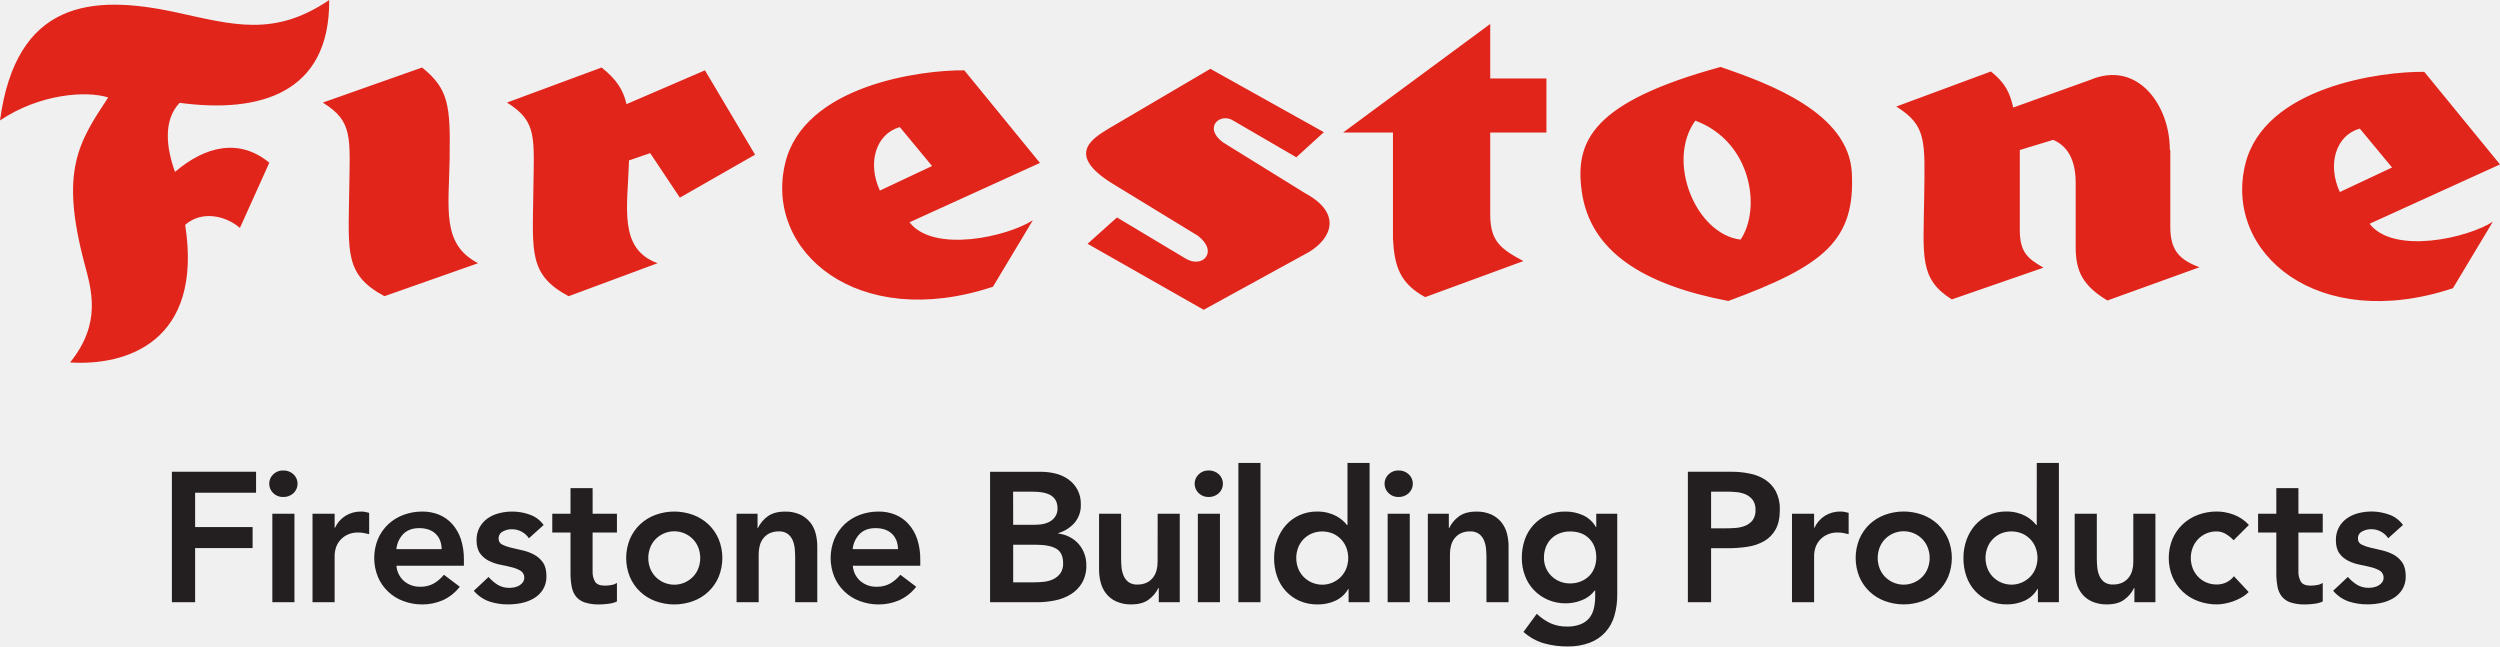
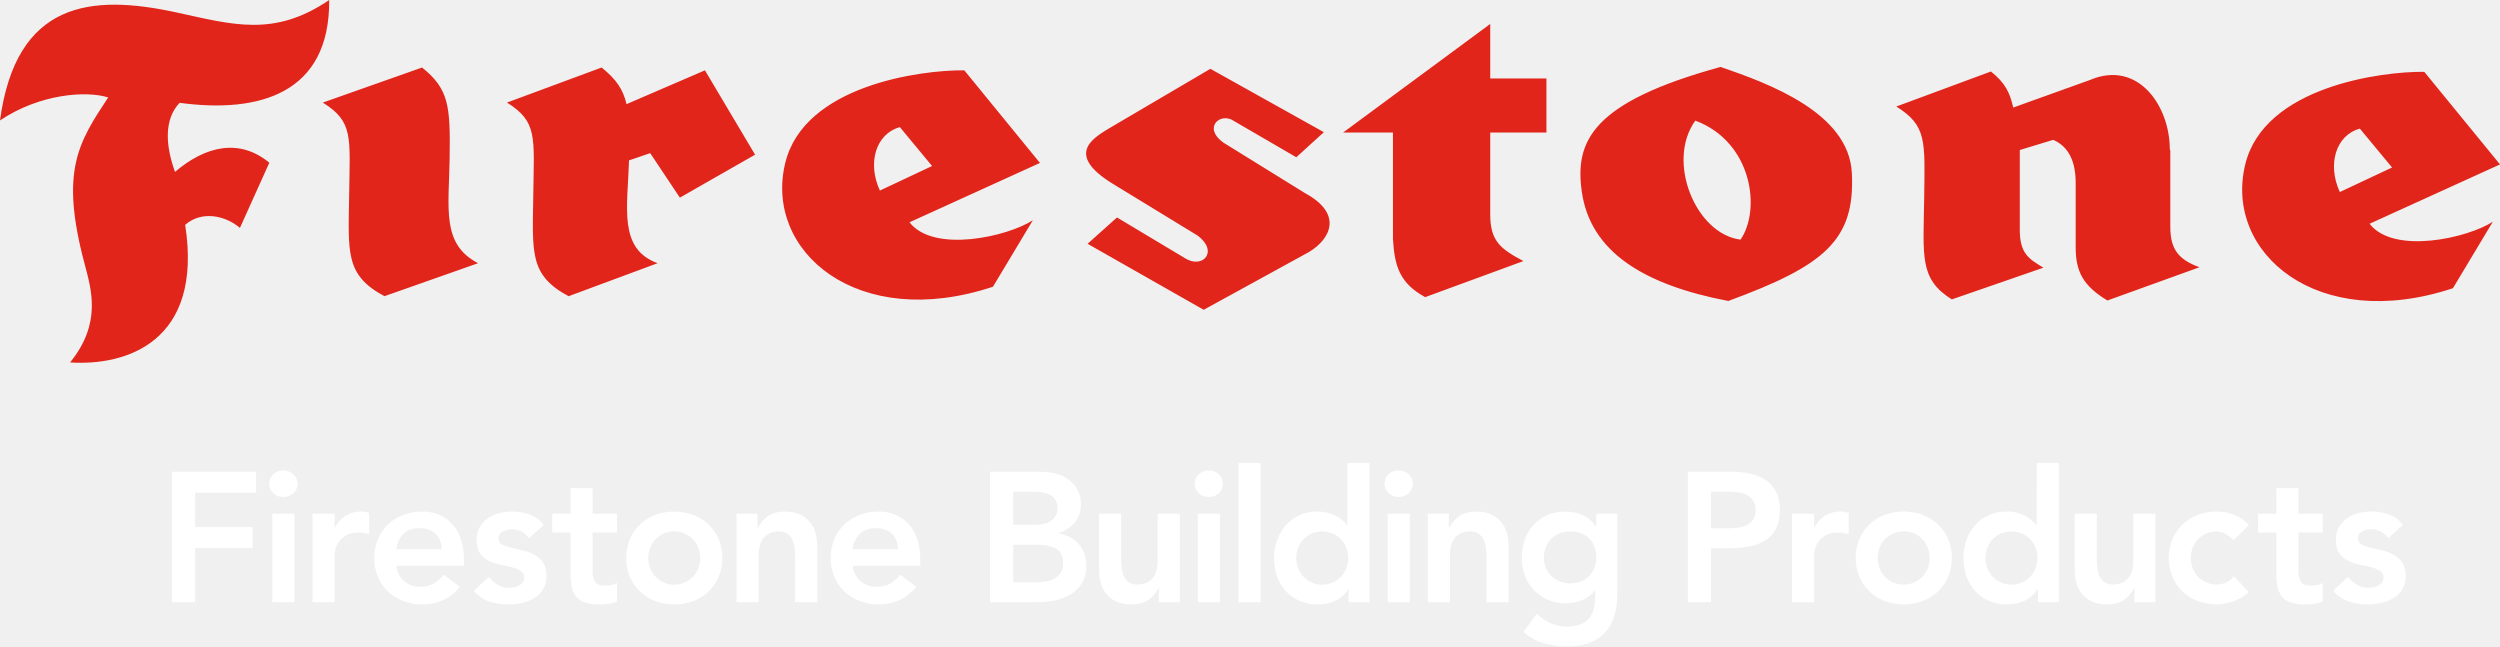
- <svg xmlns="http://www.w3.org/2000/svg" id="Logo" viewBox="0 0 1722.79 445.48">
-   <path d="M118.46,415h16V377.67h39.62V363.19H134.46V339.57h42V325.09h-58Zm69.21,0h15.24V354H187.67Zm7.49-90.8a9.38,9.38,0,0,0-6.92,2.73,8.9,8.9,0,0,0,0,12.83,9.38,9.38,0,0,0,6.92,2.73,10,10,0,0,0,7.05-2.61,8.91,8.91,0,0,0,0-13.08A10.09,10.09,0,0,0,195.16,324.2Zm53.72,28.32a20,20,0,0,0-10.79,2.92,19.15,19.15,0,0,0-7.24,8.26h-.25V354H215.36v61H230.6V382.36a19.33,19.33,0,0,1,.57-3.81,15.1,15.1,0,0,1,2.28-5.08,15.71,15.71,0,0,1,5-4.5,16.28,16.28,0,0,1,8.57-2,21.5,21.5,0,0,1,3.62.31c1.22.22,2.48.49,3.75.83V353.41c-.94-.26-1.85-.47-2.74-.64A14.44,14.44,0,0,0,248.88,352.52Zm62.8,8.64a24.79,24.79,0,0,0-9-6.42,29.67,29.67,0,0,0-11.62-2.22,36.74,36.74,0,0,0-13,2.28,31.33,31.33,0,0,0-10.54,6.48,30.9,30.9,0,0,0-7.05,10.1,34.53,34.53,0,0,0,0,26.29,30.33,30.33,0,0,0,17.59,16.57,36.52,36.52,0,0,0,13,2.29,35.22,35.22,0,0,0,13.84-2.8,30.92,30.92,0,0,0,11.94-9.4l-10.92-8.25a26.79,26.79,0,0,1-6.8,5.91,18.24,18.24,0,0,1-9.59,2.34,16.69,16.69,0,0,1-11-3.8,15.53,15.53,0,0,1-5.33-10.67h46.48v-4.19a44.05,44.05,0,0,0-2.09-14.16A29.58,29.58,0,0,0,311.68,361.16Zm-38.54,17.27A17.53,17.53,0,0,1,278,367.89q4-3.94,10.86-3.94,7.23,0,11.3,3.87t4.19,10.61ZM368,382.17a31.53,31.53,0,0,0-7.94-2.92c-2.84-.63-5.48-1.25-7.94-1.84a26.39,26.39,0,0,1-6.09-2.16,4.27,4.27,0,0,1-2.42-4.06,5.17,5.17,0,0,1,2.93-4.95,12.68,12.68,0,0,1,6-1.53,14,14,0,0,1,11.94,6.22l10.16-9.14a19.74,19.74,0,0,0-9.65-7.18,36,36,0,0,0-21.08-.95,23.82,23.82,0,0,0-7.88,3.56,18.49,18.49,0,0,0-5.52,6.16,17.76,17.76,0,0,0-2.1,8.82q0,5.85,2.42,9.15a16.56,16.56,0,0,0,6.09,5.14,30.69,30.69,0,0,0,7.94,2.67c2.84.55,5.48,1.14,7.94,1.78a21.57,21.57,0,0,1,6.09,2.47,5.68,5.68,0,0,1,1.46,7.81,7.94,7.94,0,0,1-2.47,2.23,11.47,11.47,0,0,1-3.3,1.27,16.67,16.67,0,0,1-3.43.38,15.16,15.16,0,0,1-8.19-2.1,28.41,28.41,0,0,1-6.29-5.4l-10.16,9.53a24.85,24.85,0,0,0,10.67,7.37,40.5,40.5,0,0,0,13.08,2,44.28,44.28,0,0,0,9.4-1,27.23,27.23,0,0,0,8.44-3.3,18.5,18.5,0,0,0,6.1-6,17.08,17.08,0,0,0,2.35-9.21q0-6-2.42-9.4A17.55,17.55,0,0,0,368,382.17Zm40.38-45.78H393.15V354H380.58v13h12.57v27.94a47.49,47.49,0,0,0,.83,9.39,15.3,15.3,0,0,0,3,6.8,13.14,13.14,0,0,0,6.09,4.06,31.15,31.15,0,0,0,10,1.34,48.89,48.89,0,0,0,6.16-.45,19.52,19.52,0,0,0,5.91-1.58V401.67a9.43,9.43,0,0,1-3.81,1.46,24.41,24.41,0,0,1-4.45.44q-5.08,0-6.79-2.66a13.24,13.24,0,0,1-1.72-7.24V367h16.77V354H408.39Zm79.76,24.89a31.33,31.33,0,0,0-10.54-6.48,37.95,37.95,0,0,0-25.91,0,31.14,31.14,0,0,0-10.54,6.48,30.6,30.6,0,0,0-7.05,10.1,34.53,34.53,0,0,0,0,26.29,30.33,30.33,0,0,0,17.59,16.57,37.79,37.79,0,0,0,25.91,0,30.33,30.33,0,0,0,17.59-16.57,34.53,34.53,0,0,0,0-26.29A30.9,30.9,0,0,0,488.15,361.28Zm-6.8,30.1a17.2,17.2,0,0,1-3.55,5.84,18,18,0,0,1-26.29,0,17.22,17.22,0,0,1-3.56-5.84,20.18,20.18,0,0,1,0-13.71,17.27,17.27,0,0,1,3.56-5.85,18,18,0,0,1,26.29,0,17.24,17.24,0,0,1,3.55,5.85,20,20,0,0,1,0,13.71Zm76.9-31.5a19.7,19.7,0,0,0-6.92-5.33,24,24,0,0,0-10.35-2q-7.62,0-12.07,3.36a21.45,21.45,0,0,0-6.6,7.94h-.26V354H507.58v61h15.24V381.73a22,22,0,0,1,.76-5.84,13.84,13.84,0,0,1,2.47-5,12.6,12.6,0,0,1,4.32-3.43,14.69,14.69,0,0,1,6.42-1.26,9.64,9.64,0,0,1,6.22,1.84,10.91,10.91,0,0,1,3.36,4.57,20.32,20.32,0,0,1,1.34,5.84c.17,2.08.25,4,.25,5.65V415H563.2V376.52a35.23,35.23,0,0,0-1.14-9A20.26,20.26,0,0,0,558.25,359.88Zm67.88,1.28a24.82,24.82,0,0,0-9-6.42,29.6,29.6,0,0,0-11.62-2.22,36.64,36.64,0,0,0-13,2.28A31.14,31.14,0,0,0,582,361.28a30.6,30.6,0,0,0-7,10.1,34.53,34.53,0,0,0,0,26.29,30.33,30.33,0,0,0,17.59,16.57,36.43,36.43,0,0,0,13,2.29,35.27,35.27,0,0,0,13.85-2.8,30.82,30.82,0,0,0,11.93-9.4l-10.92-8.25a26.75,26.75,0,0,1-6.79,5.91,18.27,18.27,0,0,1-9.59,2.34,16.69,16.69,0,0,1-11.05-3.8,15.45,15.45,0,0,1-5.33-10.67h46.48v-4.19a43.77,43.77,0,0,0-2.1-14.16A29.56,29.56,0,0,0,626.13,361.16Zm-38.54,17.27a17.53,17.53,0,0,1,4.89-10.54q4-3.94,10.85-3.94,7.24,0,11.31,3.87t4.19,10.61Zm155.57-3.75A21,21,0,0,0,737,370a23.23,23.23,0,0,0-7.81-2.35v-.25a24.06,24.06,0,0,0,11.3-7.11,18.47,18.47,0,0,0,4.32-12.58,20.31,20.31,0,0,0-8.7-17.46,25.85,25.85,0,0,0-8.83-3.94,42.4,42.4,0,0,0-10-1.2h-35V415h32.38a61.6,61.6,0,0,0,12.51-1.27A32.64,32.64,0,0,0,738,409.48a23.11,23.11,0,0,0,7.69-7.88,23.58,23.58,0,0,0,2.92-12.25,21.93,21.93,0,0,0-5.46-14.67Zm-45-35.88h13.21q9.14,0,13.27,2.86t4.13,8.7a9.88,9.88,0,0,1-4,8.19q-4,3.12-12,3.11H698.2Zm32.51,56.33a12.73,12.73,0,0,1-4.82,4,19.93,19.93,0,0,1-6.42,1.78,61.58,61.58,0,0,1-6.54.38H698.2V375.38h15.37q9.78,0,14.41,2.79t4.64,9.91A11.72,11.72,0,0,1,730.71,395.13Zm67.06-7.81a22,22,0,0,1-.77,5.84,13.56,13.56,0,0,1-2.47,4.95,12.28,12.28,0,0,1-4.32,3.43,14.5,14.5,0,0,1-6.41,1.27,9.59,9.59,0,0,1-6.29-1.84,11.2,11.2,0,0,1-3.3-4.57,20.32,20.32,0,0,1-1.34-5.84c-.17-2.08-.25-4-.25-5.66V354H757.38v38.48a35.17,35.17,0,0,0,1.14,9,21,21,0,0,0,3.81,7.68,18.59,18.59,0,0,0,6.93,5.34,24.53,24.53,0,0,0,10.35,2q7.62,0,12.06-3.37a21.37,21.37,0,0,0,6.6-7.94h.26V415H813V354H797.77Zm35.17-63.12a9.38,9.38,0,0,0-6.92,2.73,8.9,8.9,0,0,0,0,12.83,9.38,9.38,0,0,0,6.92,2.73,10,10,0,0,0,7-2.61,8.91,8.91,0,0,0,0-13.08A10.09,10.09,0,0,0,832.94,324.2ZM825.45,415h15.24V354H825.45Zm27.94,0h15.24V319H853.39Zm75.18-53.21h-.38a21.19,21.19,0,0,0-2.92-3.11,23.67,23.67,0,0,0-4.32-3,26.14,26.14,0,0,0-5.84-2.28,29.53,29.53,0,0,0-7.62-.89A28.43,28.43,0,0,0,895.55,355a27.73,27.73,0,0,0-9.33,6.79,31.2,31.2,0,0,0-6,10.16A36,36,0,0,0,878,384.52a37.93,37.93,0,0,0,2,12.58,29,29,0,0,0,6,10.16,28.25,28.25,0,0,0,9.46,6.79,30.59,30.59,0,0,0,12.64,2.48A28.88,28.88,0,0,0,920.19,414a19.59,19.59,0,0,0,8.89-8.13h.26V415h14.47V319H928.57Zm-.69,29.59a17.38,17.38,0,0,1-3.56,5.84,18,18,0,0,1-26.29,0,17.22,17.22,0,0,1-3.56-5.84,20.18,20.18,0,0,1,0-13.71,17.27,17.27,0,0,1,3.56-5.85,17.87,17.87,0,0,1,5.65-4.06,19.24,19.24,0,0,1,15,0,17.87,17.87,0,0,1,5.65,4.06,17.43,17.43,0,0,1,3.56,5.85,20.18,20.18,0,0,1,0,13.71ZM956.26,415H971.5V354H956.26Zm7.49-90.8a9.38,9.38,0,0,0-6.92,2.73,8.9,8.9,0,0,0,0,12.83,9.38,9.38,0,0,0,6.92,2.73,10.08,10.08,0,0,0,7-2.61,8.91,8.91,0,0,0,0-13.08A10.12,10.12,0,0,0,963.75,324.2Zm70.87,35.68a19.7,19.7,0,0,0-6.92-5.33,24,24,0,0,0-10.36-2q-7.62,0-12.06,3.36a21.35,21.35,0,0,0-6.6,7.94h-.26V354H983.94v61h15.24V381.73a22,22,0,0,1,.77-5.84,13.68,13.68,0,0,1,2.47-5,12.5,12.5,0,0,1,4.32-3.43,14.62,14.62,0,0,1,6.41-1.26,9.65,9.65,0,0,1,6.23,1.84,10.91,10.91,0,0,1,3.36,4.57,20.32,20.32,0,0,1,1.34,5.84c.16,2.08.25,4,.25,5.65V415h15.24V376.52a35.23,35.23,0,0,0-1.14-9A20.41,20.41,0,0,0,1034.62,359.88Zm65.4,3.31h-.25a19.63,19.63,0,0,0-8.89-8.13,28.89,28.89,0,0,0-12.07-2.54,30.5,30.5,0,0,0-12.64,2.48,28.35,28.35,0,0,0-9.46,6.79,29.26,29.26,0,0,0-6,10.16,38.17,38.17,0,0,0-2,12.57,34.14,34.14,0,0,0,2.16,12.19,28.86,28.86,0,0,0,6.16,9.91,29.64,29.64,0,0,0,9.59,6.67,30.38,30.38,0,0,0,12.45,2.48,29.41,29.41,0,0,0,11.17-2.23,20.07,20.07,0,0,0,8.76-6.66h.26v4.44a34,34,0,0,1-1,8.32,16.17,16.17,0,0,1-3.18,6.41,14.78,14.78,0,0,1-6,4.19,24.44,24.44,0,0,1-9.21,1.53,27.12,27.12,0,0,1-11.43-2.29A37.06,37.06,0,0,1,1059,423l-9.14,12.45a36,36,0,0,0,14.09,7.87,58.9,58.9,0,0,0,16.13,2.16,41.9,41.9,0,0,0,15.37-2.54,28.3,28.3,0,0,0,10.73-7.17,28.91,28.91,0,0,0,6.29-11.31,51.23,51.23,0,0,0,2-14.92V354H1100Zm-1.27,28.06a16,16,0,0,1-3.62,5.66,17.53,17.53,0,0,1-5.71,3.74,19.62,19.62,0,0,1-7.56,1.4,18.07,18.07,0,0,1-7.11-1.4,17.69,17.69,0,0,1-5.72-3.81,17.1,17.1,0,0,1-3.74-5.59,17.47,17.47,0,0,1-1.34-6.85,20,20,0,0,1,1.34-7.43,16.43,16.43,0,0,1,3.68-5.72,16.81,16.81,0,0,1,5.65-3.68,19.5,19.5,0,0,1,7.37-1.33q8.37,0,13.2,4.95t4.83,12.95A19.56,19.56,0,0,1,1098.75,391.25Zm117.73-60.64a30.73,30.73,0,0,0-10.61-4.25,60.32,60.32,0,0,0-12.51-1.27h-30.22V415h16V377.79h11.43a88.53,88.53,0,0,0,13.65-1,32.82,32.82,0,0,0,11.49-3.88,20.85,20.85,0,0,0,7.88-8.06q2.92-5.2,2.92-13.72a26,26,0,0,0-2.73-12.51A21.92,21.92,0,0,0,1216.48,330.61Zm-8.7,27.88a12.19,12.19,0,0,1-5.08,3.81,21.81,21.81,0,0,1-6.8,1.52q-3.68.26-7.11.26h-9.65V338.8h11.43a60.77,60.77,0,0,1,6.6.38,19.48,19.48,0,0,1,6.23,1.72,11.84,11.84,0,0,1,4.57,3.81,11.25,11.25,0,0,1,1.78,6.67A11.39,11.39,0,0,1,1207.78,358.49Zm60.64-6a20,20,0,0,0-10.8,2.92,19.22,19.22,0,0,0-7.24,8.26h-.25V354h-15.24v61h15.24V382.36a19.33,19.33,0,0,1,.57-3.81,15.13,15.13,0,0,1,2.29-5.08,15.56,15.56,0,0,1,5-4.5,16.3,16.3,0,0,1,8.57-2,21.33,21.33,0,0,1,3.62.31c1.23.22,2.48.49,3.75.83V353.41c-.93-.26-1.84-.47-2.73-.64A14.52,14.52,0,0,0,1268.42,352.52Zm66.93,8.76a31.33,31.33,0,0,0-10.54-6.48,37.95,37.95,0,0,0-25.91,0,31.14,31.14,0,0,0-10.54,6.48,30.6,30.6,0,0,0-7,10.1,34.53,34.53,0,0,0,0,26.29,30.33,30.33,0,0,0,17.59,16.57,37.79,37.79,0,0,0,25.91,0,30.33,30.33,0,0,0,17.59-16.57,34.53,34.53,0,0,0,0-26.29A30.9,30.9,0,0,0,1335.35,361.28Zm-6.8,30.1a17.2,17.2,0,0,1-3.55,5.84,18,18,0,0,1-26.29,0,17.22,17.22,0,0,1-3.56-5.84,20.18,20.18,0,0,1,0-13.71,17.27,17.27,0,0,1,3.56-5.85,18,18,0,0,1,26.29,0,17.24,17.24,0,0,1,3.55,5.85,20,20,0,0,1,0,13.71Zm75-29.59h-.38a21.19,21.19,0,0,0-2.92-3.11,23.33,23.33,0,0,0-4.32-3,26.14,26.14,0,0,0-5.84-2.28,29.53,29.53,0,0,0-7.62-.89,28.43,28.43,0,0,0-11.94,2.48,27.73,27.73,0,0,0-9.33,6.79,31.38,31.38,0,0,0-6,10.16,36,36,0,0,0-2.16,12.57,37.93,37.93,0,0,0,2,12.58,29,29,0,0,0,6,10.16,28.25,28.25,0,0,0,9.46,6.79,30.59,30.59,0,0,0,12.64,2.48,28.81,28.81,0,0,0,12.06-2.54,19.59,19.59,0,0,0,8.89-8.13h.26V415h14.47V319h-15.24Zm-.69,29.59a17.22,17.22,0,0,1-3.56,5.84,18,18,0,0,1-26.29,0,17.22,17.22,0,0,1-3.56-5.84,20.18,20.18,0,0,1,0-13.71,17.27,17.27,0,0,1,3.56-5.85,17.87,17.87,0,0,1,5.65-4.06,19.24,19.24,0,0,1,15,0,17.87,17.87,0,0,1,5.65,4.06,17.27,17.27,0,0,1,3.56,5.85,20.18,20.18,0,0,1,0,13.71Zm67.24-4.06a22,22,0,0,1-.76,5.84,13.58,13.58,0,0,1-2.48,4.95,12.19,12.19,0,0,1-4.32,3.43,14.47,14.47,0,0,1-6.41,1.27,9.59,9.59,0,0,1-6.29-1.84,11.2,11.2,0,0,1-3.3-4.57,20.31,20.31,0,0,1-1.33-5.84c-.17-2.08-.26-4-.26-5.66V354H1429.7v38.48a34.74,34.74,0,0,0,1.15,9,20.67,20.67,0,0,0,3.81,7.68,18.55,18.55,0,0,0,6.92,5.34,24.57,24.57,0,0,0,10.35,2q7.62,0,12.06-3.37a21.31,21.31,0,0,0,6.61-7.94h.25V415h14.48V354h-15.24Zm44.39-15.5a17.39,17.39,0,0,1,13.14-5.58,12,12,0,0,1,6,1.65,24.34,24.34,0,0,1,5.59,4.44l10.54-10.54a26.72,26.72,0,0,0-10.35-7.05,33.24,33.24,0,0,0-11.75-2.22,36.64,36.64,0,0,0-12.95,2.28,31.14,31.14,0,0,0-10.54,6.48,30.6,30.6,0,0,0-7.05,10.1,34.41,34.41,0,0,0,0,26.29,30.33,30.33,0,0,0,17.59,16.57,36.43,36.43,0,0,0,12.95,2.29,31.14,31.14,0,0,0,4.83-.45,35.86,35.86,0,0,0,5.84-1.46,35.42,35.42,0,0,0,6-2.66,23.47,23.47,0,0,0,5.27-3.94l-10.16-10.92a14.3,14.3,0,0,1-5.21,4.25,15,15,0,0,1-6.6,1.46,17.77,17.77,0,0,1-7.49-1.52,17.52,17.52,0,0,1-5.65-4.07,17.07,17.07,0,0,1-3.56-5.84,20,20,0,0,1,0-13.71A17.11,17.11,0,0,1,1514.48,371.82Zm69.4-35.43h-15.24V354h-12.57v13h12.57v27.94a47.49,47.49,0,0,0,.83,9.39,15.4,15.4,0,0,0,3,6.8,13.23,13.23,0,0,0,6.1,4.06,31.15,31.15,0,0,0,10,1.34,48.89,48.89,0,0,0,6.16-.45,19.37,19.37,0,0,0,5.9-1.58V401.67a9.31,9.31,0,0,1-3.81,1.46,24.23,24.23,0,0,1-4.44.44q-5.09,0-6.79-2.66a13.24,13.24,0,0,1-1.72-7.24V367h16.76V354h-16.76Zm71.5,51.18a17.55,17.55,0,0,0-6.09-5.4,31.67,31.67,0,0,0-7.94-2.92c-2.84-.63-5.49-1.25-7.94-1.84a26.32,26.32,0,0,1-6.1-2.16,4.27,4.27,0,0,1-2.41-4.06,5.16,5.16,0,0,1,2.92-4.95,12.74,12.74,0,0,1,6-1.53,14,14,0,0,1,11.94,6.22l10.16-9.14a19.79,19.79,0,0,0-9.65-7.18,36,36,0,0,0-21.08-.95,23.82,23.82,0,0,0-7.88,3.56,18.38,18.38,0,0,0-5.52,6.16,17.76,17.76,0,0,0-2.1,8.82q0,5.85,2.41,9.15a16.59,16.59,0,0,0,6.1,5.14,30.56,30.56,0,0,0,7.94,2.67c2.83.55,5.48,1.14,7.93,1.78a21.52,21.52,0,0,1,6.1,2.47,5.71,5.71,0,0,1,1.46,7.81,7.87,7.87,0,0,1-2.48,2.23,11.25,11.25,0,0,1-3.3,1.27,16.6,16.6,0,0,1-3.43.38,15.2,15.2,0,0,1-8.19-2.1,28.37,28.37,0,0,1-6.28-5.4l-10.16,9.53a24.82,24.82,0,0,0,10.66,7.37,40.5,40.5,0,0,0,13.08,2,44.14,44.14,0,0,0,9.4-1,27.29,27.29,0,0,0,8.45-3.3,18.47,18.47,0,0,0,6.09-6,17,17,0,0,0,2.35-9.21Q1657.79,391,1655.38,387.57Z" fill="#231f20" />
-   <path d="M226.85,0c-38.07,25.91-66.63,16.92-105.76,8.46C62.4-4.23,11.1,1.06,0,83,27.49,64.51,59.75,62.4,74.56,67.16c-20.62,31.2-33.24,50.6-16.39,114.22,4.75,18,12.16,41.24-9.88,68.39,38.43,2.47,91.84-13.93,79.32-94.83,11.46-10.05,27.85-6.35,37.73,2.11l20.26-44.94c-20.61-16.92-43.88-11.64-65,6.34-6.34-17.45-7.93-35.95,3.18-47.59C178.73,78.26,227.38,64.51,226.85,0Zm83,108.4c.53-35.43-.53-47.06-19-61.87l-68.4,24.16c21.16,13.22,18.69,23.61,18.16,63.1-.54,40.21-3,55.69,24.33,70.32l64.51-22.73C304.06,168.16,309.34,143.83,309.87,108.4ZM431.74,71.77c-2.34-10.27-7.25-17.3-17.16-25.24L349.36,70.68C370.51,83.91,368,94.3,367.51,133.79c-.54,40.21-3,55.69,24.33,70.33l61.34-22.75c-27.32-9.86-20.63-38.85-19.71-70.84l14.59-5,20.45,30.67,51.82-29.61L485.79,48.47Zm232.78-23.3c-29.62-.35-110.34,10.22-123.39,63.81-14.8,60.82,49.71,116.34,143.13,85.31l27.5-45.83c-17.27,11.29-68.39,22.92-85,1.42l89.89-40.9Zm-58.17,82.85c-8.81-19-2.82-39.13,13.75-43.72l22.21,26.8Zm292.95,1.76-56.4-34.9c-14.28-10.4-1.76-21.15,7.4-14.81l43,25,19-17.28L834.09,47.42,763.93,88.66c-11.56,7-29.26,18,2.47,37.72l59.07,36.07c14.61,11.17,3,23.16-9,15.4l-46.73-28L749.48,168l80,45.48,72.62-39.84C917.28,164.46,925.39,147.18,899.3,133.08ZM1026.94,16.51,925.54,91.34h34.37v73.24c1.06,19,4.77,30.67,22.21,40.18l67.69-24.85c-15.86-8.46-22.87-13.75-22.87-32.25V91.34h38.73V54.06h-38.73Zm158.77,29.62c-88.83,24.32-100.47,51.29-95.71,85.66,5.78,41.78,42.83,64.51,101,75.62,66.1-24.33,87.53-41.69,85.13-88.31C1274,77.85,1219.55,57.76,1185.71,46.13Zm13.75,119c-30.67-3.71-51.56-53.68-31.2-82C1207.39,97.68,1213.74,144.22,1199.46,165.11Zm296.13-8.82V103.76l-.36-1.05c0-29.61-21.86-61.7-55-47.59l-52.88,19c-2.34-10.27-5.45-16.92-15.37-24.86l-65.22,24.15c21.15,13.22,19.74,23.62,19.22,63.1-.54,40.22-3.5,55.71,19.06,69.81l63.11-21.85c-9.84-6-16.28-9.52-16.28-26.09v-55l23-7c7.41,3.18,15.52,10.58,15.52,29.62v44.41c0,16.57,4.93,26.44,21.86,36.66l63.45-22.91C1501.23,178.86,1495.59,171.81,1495.59,156.29Zm137.31-2.11,89.89-40.9-52.18-63.8c-29.61-.36-110.34,10.22-123.38,63.8-14.81,60.83,49.71,116.34,143.13,85.31l27.5-45.82C1700.58,164.05,1649.46,175.68,1632.9,154.18Zm-6.7-65.57,22.21,26.79-36,16.92C1603.63,113.28,1609.63,93.19,1626.2,88.61Z" fill="#e1251b" />
+ <svg xmlns="http://www.w3.org/2000/svg" viewBox="0 0 1722.79 445.48">
+   <path d="M118.46 415h16v-37.33h39.62v-14.48h-39.62v-23.62h42v-14.48h-58zm69.21 0h15.24v-61h-15.24zm7.49-90.8a9.38 9.38 0 00-6.92 2.73 8.9 8.9 0 000 12.83 9.38 9.38 0 006.92 2.73 10 10 0 007.05-2.61 8.91 8.91 0 000-13.08 10.09 10.09 0 00-7.05-2.6zm53.72 28.32a20 20 0 00-10.79 2.92 19.15 19.15 0 00-7.24 8.26h-.25V354h-15.24v61h15.24v-32.64a19.33 19.33 0 01.57-3.81 15.1 15.1 0 012.28-5.08 15.71 15.71 0 015-4.5 16.28 16.28 0 018.57-2 21.5 21.5 0 013.62.31c1.22.22 2.48.49 3.75.83v-14.7c-.94-.26-1.85-.47-2.74-.64a14.44 14.44 0 00-2.77-.25zm62.8 8.64a24.79 24.79 0 00-9-6.42 29.67 29.67 0 00-11.62-2.22 36.74 36.74 0 00-13 2.28 31.33 31.33 0 00-10.54 6.48 30.9 30.9 0 00-7.05 10.1 34.53 34.53 0 000 26.29 30.33 30.33 0 0017.59 16.57 36.52 36.52 0 0013 2.29 35.22 35.22 0 0013.84-2.8 30.92 30.92 0 0011.94-9.4l-10.92-8.25a26.79 26.79 0 01-6.8 5.91 18.24 18.24 0 01-9.59 2.34 16.69 16.69 0 01-11-3.8 15.53 15.53 0 01-5.33-10.67h46.48v-4.19a44.05 44.05 0 00-2.09-14.16 29.58 29.58 0 00-5.91-10.35zm-38.54 17.27a17.53 17.53 0 014.86-10.54q4-3.94 10.86-3.94 7.23 0 11.3 3.87t4.19 10.61zm94.86 3.74a31.53 31.53 0 00-7.94-2.92c-2.84-.63-5.48-1.25-7.94-1.84a26.39 26.39 0 01-6.09-2.16 4.27 4.27 0 01-2.42-4.06 5.17 5.17 0 012.93-4.95 12.68 12.68 0 016-1.53 14 14 0 0111.94 6.22l10.16-9.14a19.74 19.74 0 00-9.65-7.18 36 36 0 00-21.08-.95 23.82 23.82 0 00-7.88 3.56 18.49 18.49 0 00-5.52 6.16 17.76 17.76 0 00-2.1 8.82q0 5.85 2.42 9.15a16.56 16.56 0 006.09 5.14 30.69 30.69 0 007.94 2.67c2.84.55 5.48 1.14 7.94 1.78a21.57 21.57 0 016.09 2.47 5.68 5.68 0 011.46 7.81 7.94 7.94 0 01-2.47 2.23 11.47 11.47 0 01-3.3 1.27 16.67 16.67 0 01-3.43.38 15.16 15.16 0 01-8.19-2.1 28.41 28.41 0 01-6.29-5.4l-10.16 9.53a24.85 24.85 0 0010.67 7.37 40.5 40.5 0 0013.08 2 44.28 44.28 0 009.4-1 27.23 27.23 0 008.44-3.3 18.5 18.5 0 006.1-6 17.08 17.08 0 002.35-9.21q0-6-2.42-9.4a17.55 17.55 0 00-6.13-5.42zm40.38-45.78h-15.23V354h-12.57v13h12.57v27.94a47.49 47.49 0 00.83 9.39 15.3 15.3 0 003 6.8 13.14 13.14 0 006.09 4.06 31.15 31.15 0 0010 1.34 48.89 48.89 0 006.16-.45 19.52 19.52 0 005.91-1.58v-12.83a9.43 9.43 0 01-3.81 1.46 24.41 24.41 0 01-4.45.44q-5.08 0-6.79-2.66a13.24 13.24 0 01-1.72-7.24V367h16.77v-13h-16.75zm79.76 24.89a31.33 31.33 0 00-10.54-6.48 37.95 37.95 0 00-25.91 0 31.14 31.14 0 00-10.54 6.48 30.6 30.6 0 00-7.05 10.1 34.53 34.53 0 000 26.29 30.33 30.33 0 0017.59 16.57 37.79 37.79 0 0025.91 0 30.33 30.33 0 0017.59-16.57 34.53 34.53 0 000-26.29 30.9 30.9 0 00-7.04-10.1zm-6.8 30.1a17.2 17.2 0 01-3.55 5.84 18 18 0 01-26.29 0 17.22 17.22 0 01-3.56-5.84 20.18 20.18 0 010-13.71 17.27 17.27 0 013.56-5.85 18 18 0 0126.29 0 17.24 17.24 0 013.55 5.85 20 20 0 010 13.71zm76.9-31.5a19.7 19.7 0 00-6.92-5.33 24 24 0 00-10.35-2q-7.62 0-12.07 3.36a21.45 21.45 0 00-6.6 7.94h-.26V354h-14.46v61h15.24v-33.27a22 22 0 01.76-5.84 13.84 13.84 0 012.47-5 12.6 12.6 0 014.32-3.43 14.69 14.69 0 016.42-1.26 9.64 9.64 0 016.22 1.84 10.91 10.91 0 013.36 4.57 20.32 20.32 0 011.34 5.84c.17 2.08.25 4 .25 5.65V415h15.24v-38.48a35.23 35.23 0 00-1.14-9 20.26 20.26 0 00-3.81-7.64zm67.88 1.28a24.82 24.82 0 00-9-6.42 29.6 29.6 0 00-11.62-2.22 36.64 36.64 0 00-13 2.28 31.14 31.14 0 00-10.5 6.48 30.6 30.6 0 00-7 10.1 34.53 34.53 0 000 26.29 30.33 30.33 0 0017.59 16.57 36.43 36.43 0 0013 2.29 35.27 35.27 0 0013.85-2.8 30.82 30.82 0 0011.93-9.4l-10.92-8.25a26.75 26.75 0 01-6.79 5.91 18.27 18.27 0 01-9.59 2.34 16.69 16.69 0 01-11.05-3.8 15.45 15.45 0 01-5.33-10.67h46.48v-4.19a43.77 43.77 0 00-2.1-14.16 29.56 29.56 0 00-5.94-10.35zm-38.54 17.27a17.53 17.53 0 014.89-10.54q4-3.94 10.85-3.94 7.24 0 11.31 3.87t4.19 10.61zm155.57-3.75A21 21 0 00737 370a23.23 23.23 0 00-7.81-2.35v-.25a24.06 24.06 0 0011.3-7.11 18.47 18.47 0 004.32-12.58 20.31 20.31 0 00-8.7-17.46 25.85 25.85 0 00-8.83-3.94 42.4 42.4 0 00-10-1.2h-35V415h32.38a61.6 61.6 0 0012.51-1.27 32.64 32.64 0 0010.83-4.25 23.11 23.11 0 007.69-7.88 23.58 23.58 0 002.92-12.25 21.93 21.93 0 00-5.46-14.67zm-45-35.88h13.21q9.14 0 13.27 2.86t4.13 8.7a9.88 9.88 0 01-4 8.19q-4 3.12-12 3.11H698.2zm32.51 56.33a12.73 12.73 0 01-4.82 4 19.93 19.93 0 01-6.42 1.78 61.58 61.58 0 01-6.54.38H698.2v-25.91h15.37q9.78 0 14.41 2.79t4.64 9.91a11.72 11.72 0 01-1.91 7.05zm67.06-7.81a22 22 0 01-.77 5.84 13.56 13.56 0 01-2.47 4.95 12.28 12.28 0 01-4.32 3.43 14.5 14.5 0 01-6.41 1.27 9.59 9.59 0 01-6.29-1.84 11.2 11.2 0 01-3.3-4.57 20.32 20.32 0 01-1.34-5.84c-.17-2.08-.25-4-.25-5.66V354h-15.19v38.48a35.17 35.17 0 001.14 9 21 21 0 003.81 7.68 18.59 18.59 0 006.93 5.34 24.53 24.53 0 0010.35 2q7.62 0 12.06-3.37a21.37 21.37 0 006.6-7.94h.26V415H813v-61h-15.23zm35.17-63.12a9.38 9.38 0 00-6.92 2.73 8.9 8.9 0 000 12.83 9.38 9.38 0 006.92 2.73 10 10 0 007-2.61 8.91 8.91 0 000-13.08 10.09 10.09 0 00-6.95-2.6zm-7.44 90.8h15.24v-61h-15.24zm27.94 0h15.24v-96h-15.24zm75.18-53.21h-.38a21.19 21.19 0 00-2.92-3.11 23.67 23.67 0 00-4.32-3 26.14 26.14 0 00-5.84-2.28 29.53 29.53 0 00-7.62-.89 28.43 28.43 0 00-11.94 2.49 27.73 27.73 0 00-9.33 6.79 31.2 31.2 0 00-6 10.16 36 36 0 00-2.22 12.57 37.93 37.93 0 002 12.58 29 29 0 006 10.16 28.25 28.25 0 009.46 6.79 30.59 30.59 0 0012.64 2.48 28.88 28.88 0 0012.09-2.53 19.59 19.59 0 008.89-8.13h.26V415h14.47v-96h-15.24zm-.69 29.59a17.38 17.38 0 01-3.56 5.84 18 18 0 01-26.29 0 17.22 17.22 0 01-3.56-5.84 20.18 20.18 0 010-13.71 17.27 17.27 0 013.56-5.85 17.87 17.87 0 015.65-4.06 19.24 19.24 0 0115 0 17.87 17.87 0 015.65 4.06 17.43 17.43 0 013.56 5.85 20.18 20.18 0 010 13.71zM956.26 415h15.24v-61h-15.24zm7.49-90.8a9.38 9.38 0 00-6.92 2.73 8.9 8.9 0 000 12.83 9.38 9.38 0 006.92 2.73 10.08 10.08 0 007-2.61 8.91 8.91 0 000-13.08 10.12 10.12 0 00-7-2.6zm70.87 35.68a19.7 19.7 0 00-6.92-5.33 24 24 0 00-10.36-2q-7.62 0-12.06 3.36a21.35 21.35 0 00-6.6 7.94h-.26V354h-14.48v61h15.24v-33.27a22 22 0 01.77-5.84 13.68 13.68 0 012.47-5 12.5 12.5 0 014.32-3.43 14.62 14.62 0 016.41-1.26 9.65 9.65 0 016.23 1.84 10.91 10.91 0 013.36 4.57 20.32 20.32 0 011.34 5.84c.16 2.08.25 4 .25 5.65V415h15.24v-38.48a35.23 35.23 0 00-1.14-9 20.41 20.41 0 00-3.81-7.64zm65.4 3.31h-.25a19.63 19.63 0 00-8.89-8.13 28.89 28.89 0 00-12.07-2.54 30.5 30.5 0 00-12.64 2.48 28.35 28.35 0 00-9.46 6.79 29.26 29.26 0 00-6 10.16 38.17 38.17 0 00-2 12.57 34.14 34.14 0 002.16 12.19 28.86 28.86 0 006.16 9.91 29.64 29.64 0 009.59 6.67 30.38 30.38 0 0012.45 2.48 29.41 29.41 0 0011.17-2.23 20.07 20.07 0 008.76-6.66h.26v4.44a34 34 0 01-1 8.32 16.17 16.17 0 01-3.18 6.41 14.78 14.78 0 01-6 4.19 24.44 24.44 0 01-9.21 1.53 27.12 27.12 0 01-11.43-2.29A37.06 37.06 0 011059 423l-9.14 12.45a36 36 0 0014.09 7.87 58.9 58.9 0 0016.13 2.16 41.9 41.9 0 0015.37-2.54 28.3 28.3 0 0010.73-7.17 28.91 28.91 0 006.29-11.31 51.23 51.23 0 002-14.92V354H1100zm-1.27 28.06a16 16 0 01-3.62 5.66 17.53 17.53 0 01-5.71 3.74 19.62 19.62 0 01-7.56 1.4 18.07 18.07 0 01-7.11-1.4 17.69 17.69 0 01-5.72-3.81 17.1 17.1 0 01-3.74-5.59 17.47 17.47 0 01-1.34-6.85 20 20 0 011.34-7.43 16.43 16.43 0 013.68-5.72 16.81 16.81 0 015.65-3.68 19.5 19.5 0 017.37-1.33q8.37 0 13.2 4.95t4.83 12.95a19.56 19.56 0 01-1.27 7.11zm117.73-60.64a30.73 30.73 0 00-10.61-4.25 60.32 60.32 0 00-12.51-1.27h-30.22V415h16v-37.21h11.43a88.53 88.53 0 0013.65-1 32.82 32.82 0 0011.49-3.88 20.85 20.85 0 007.88-8.06q2.92-5.2 2.92-13.72a26 26 0 00-2.73-12.51 21.92 21.92 0 00-7.3-8.01zm-8.7 27.88a12.19 12.19 0 01-5.08 3.81 21.81 21.81 0 01-6.8 1.52q-3.68.26-7.11.26h-9.65V338.8h11.43a60.77 60.77 0 016.6.38 19.48 19.48 0 016.23 1.72 11.84 11.84 0 014.57 3.81 11.25 11.25 0 011.78 6.67 11.39 11.39 0 01-1.97 7.11zm60.64-6a20 20 0 00-10.8 2.92 19.22 19.22 0 00-7.24 8.26h-.25V354h-15.24v61h15.24v-32.64a19.33 19.33 0 01.57-3.81 15.13 15.13 0 012.29-5.08 15.56 15.56 0 015-4.5 16.3 16.3 0 018.57-2 21.33 21.33 0 013.62.31c1.23.22 2.48.49 3.75.83v-14.7c-.93-.26-1.84-.47-2.73-.64a14.52 14.52 0 00-2.78-.25zm66.93 8.76a31.33 31.33 0 00-10.54-6.48 37.95 37.95 0 00-25.91 0 31.14 31.14 0 00-10.54 6.48 30.6 30.6 0 00-7 10.1 34.53 34.53 0 000 26.29 30.33 30.33 0 0017.59 16.57 37.79 37.79 0 0025.91 0 30.33 30.33 0 0017.59-16.57 34.53 34.53 0 000-26.29 30.9 30.9 0 00-7.1-10.07zm-6.8 30.1a17.2 17.2 0 01-3.55 5.84 18 18 0 01-26.29 0 17.22 17.22 0 01-3.56-5.84 20.18 20.18 0 010-13.71 17.27 17.27 0 013.56-5.85 18 18 0 0126.29 0 17.24 17.24 0 013.55 5.85 20 20 0 010 13.71zm75-29.59h-.38a21.19 21.19 0 00-2.92-3.11 23.33 23.33 0 00-4.32-3 26.14 26.14 0 00-5.84-2.28 29.53 29.53 0 00-7.62-.89 28.43 28.43 0 00-11.94 2.48 27.73 27.73 0 00-9.33 6.79 31.38 31.38 0 00-6 10.16 36 36 0 00-2.16 12.57 37.93 37.93 0 002 12.58 29 29 0 006 10.16 28.25 28.25 0 009.46 6.79 30.59 30.59 0 0012.64 2.48 28.81 28.81 0 0012.06-2.54 19.59 19.59 0 008.89-8.13h.26V415h14.47v-96h-15.24zm-.69 29.59a17.22 17.22 0 01-3.56 5.84 18 18 0 01-26.29 0 17.22 17.22 0 01-3.56-5.84 20.18 20.18 0 010-13.71 17.27 17.27 0 013.56-5.85 17.87 17.87 0 015.65-4.06 19.24 19.24 0 0115 0 17.87 17.87 0 015.65 4.06 17.27 17.27 0 013.56 5.85 20.18 20.18 0 010 13.71zm67.24-4.06a22 22 0 01-.76 5.84 13.58 13.58 0 01-2.48 4.95 12.19 12.19 0 01-4.32 3.43 14.47 14.47 0 01-6.41 1.27 9.59 9.59 0 01-6.29-1.84 11.2 11.2 0 01-3.3-4.57 20.31 20.31 0 01-1.33-5.84c-.17-2.08-.26-4-.26-5.66V354h-15.25v38.48a34.74 34.74 0 001.15 9 20.67 20.67 0 003.81 7.68 18.55 18.55 0 006.92 5.34 24.57 24.57 0 0010.35 2q7.62 0 12.06-3.37a21.31 21.31 0 006.61-7.94h.25V415h14.48v-61h-15.24zm44.39-15.5a17.39 17.39 0 0113.14-5.58 12 12 0 016 1.65 24.34 24.34 0 015.59 4.44l10.54-10.54a26.72 26.72 0 00-10.35-7.05 33.24 33.24 0 00-11.75-2.22 36.64 36.64 0 00-12.95 2.28 31.14 31.14 0 00-10.54 6.48 30.6 30.6 0 00-7.05 10.1 34.41 34.41 0 000 26.29 30.33 30.33 0 0017.59 16.57 36.43 36.43 0 0012.95 2.29 31.14 31.14 0 004.83-.45 35.86 35.86 0 005.84-1.46 35.42 35.42 0 006-2.66 23.47 23.47 0 005.27-3.94l-10.16-10.92a14.3 14.3 0 01-5.21 4.25 15 15 0 01-6.6 1.46 17.77 17.77 0 01-7.49-1.52 17.52 17.52 0 01-5.65-4.07 17.07 17.07 0 01-3.56-5.84 20 20 0 010-13.71 17.11 17.11 0 013.55-5.82zm69.4-35.43h-15.24V354h-12.57v13h12.57v27.94a47.49 47.49 0 00.83 9.39 15.4 15.4 0 003 6.8 13.23 13.23 0 006.1 4.06 31.15 31.15 0 0010 1.34 48.89 48.89 0 006.16-.45 19.37 19.37 0 005.9-1.58v-12.83a9.31 9.31 0 01-3.81 1.46 24.23 24.23 0 01-4.44.44q-5.09 0-6.79-2.66a13.24 13.24 0 01-1.72-7.24V367h16.76v-13h-16.76zm71.5 51.18a17.55 17.55 0 00-6.09-5.4 31.67 31.67 0 00-7.94-2.92c-2.84-.63-5.49-1.25-7.94-1.84a26.32 26.32 0 01-6.1-2.16 4.27 4.27 0 01-2.41-4.06 5.16 5.16 0 012.92-4.95 12.74 12.74 0 016-1.53 14 14 0 0111.94 6.22l10.16-9.14a19.79 19.79 0 00-9.65-7.18 36 36 0 00-21.08-.95 23.82 23.82 0 00-7.88 3.56 18.38 18.38 0 00-5.52 6.16 17.76 17.76 0 00-2.1 8.82q0 5.85 2.41 9.15a16.59 16.59 0 006.1 5.14 30.56 30.56 0 007.94 2.67c2.83.55 5.48 1.14 7.93 1.78a21.52 21.52 0 016.1 2.47 5.71 5.71 0 011.46 7.81 7.87 7.87 0 01-2.48 2.23 11.25 11.25 0 01-3.3 1.27 16.6 16.6 0 01-3.43.38 15.2 15.2 0 01-8.19-2.1 28.37 28.37 0 01-6.28-5.4l-10.16 9.53a24.82 24.82 0 0010.66 7.37 40.5 40.5 0 0013.08 2 44.14 44.14 0 009.4-1 27.29 27.29 0 008.45-3.3 18.47 18.47 0 006.09-6 17 17 0 002.35-9.21q-.04-5.96-2.45-9.39z" fill="#ffffff" />
+   <path d="M226.85 0c-38.07 25.91-66.63 16.92-105.76 8.46C62.4-4.23 11.1 1.06 0 83c27.49-18.49 59.75-20.6 74.56-15.84-20.62 31.2-33.24 50.6-16.39 114.22 4.75 18 12.16 41.24-9.88 68.39 38.43 2.47 91.84-13.93 79.32-94.83 11.46-10.05 27.85-6.35 37.73 2.11l20.26-44.94c-20.61-16.92-43.88-11.64-65 6.34-6.34-17.45-7.93-35.95 3.18-47.59 54.95 7.4 103.6-6.35 103.07-70.86zm83 108.4c.53-35.43-.53-47.06-19-61.87l-68.4 24.16c21.16 13.22 18.69 23.61 18.16 63.1-.54 40.21-3 55.69 24.33 70.32l64.51-22.73c-25.39-13.22-20.11-37.55-19.58-72.98zm121.89-36.63c-2.34-10.27-7.25-17.3-17.16-25.24l-65.22 24.15c21.15 13.23 18.64 23.62 18.15 63.11-.54 40.21-3 55.69 24.33 70.33l61.34-22.75c-27.32-9.86-20.63-38.85-19.71-70.84l14.59-5 20.45 30.67 51.82-29.61-34.54-58.12zm232.78-23.3c-29.62-.35-110.34 10.22-123.39 63.81-14.8 60.82 49.71 116.34 143.13 85.31l27.5-45.83c-17.27 11.29-68.39 22.92-85 1.42l89.89-40.9zm-58.17 82.85c-8.81-19-2.82-39.13 13.75-43.72l22.21 26.8zm292.95 1.76l-56.4-34.9c-14.28-10.4-1.76-21.15 7.4-14.81l43 25 19-17.28-78.21-43.67-70.16 41.24c-11.56 7-29.26 18 2.47 37.72l59.07 36.07c14.61 11.17 3 23.16-9 15.4l-46.73-28L749.48 168l80 45.48 72.62-39.84c15.18-9.18 23.29-26.46-2.8-40.56zm127.64-116.57l-101.4 74.83h34.37v73.24c1.06 19 4.77 30.67 22.21 40.18l67.69-24.85c-15.86-8.46-22.87-13.75-22.87-32.25V91.34h38.73V54.06h-38.73zm158.77 29.62c-88.83 24.32-100.47 51.29-95.71 85.66 5.78 41.78 42.83 64.51 101 75.62 66.1-24.33 87.53-41.69 85.13-88.31-2.13-41.25-56.58-61.34-90.42-72.97zm13.75 119c-30.67-3.71-51.56-53.68-31.2-82 39.13 14.55 45.48 61.09 31.2 81.98zm296.13-8.82v-52.55l-.36-1.05c0-29.61-21.86-61.7-55-47.59l-52.88 19c-2.34-10.27-5.45-16.92-15.37-24.86l-65.22 24.15c21.15 13.22 19.74 23.62 19.22 63.1-.54 40.22-3.5 55.71 19.06 69.81l63.11-21.85c-9.84-6-16.28-9.52-16.28-26.09v-55l23-7c7.41 3.18 15.52 10.58 15.52 29.62v44.41c0 16.57 4.93 26.44 21.86 36.66l63.45-22.91c-14.47-5.3-20.11-12.35-20.11-27.87zm137.31-2.11l89.89-40.9-52.18-63.8c-29.61-.36-110.34 10.22-123.38 63.8-14.81 60.83 49.71 116.34 143.13 85.31l27.5-45.82c-17.28 11.26-68.4 22.89-84.96 1.39zm-6.7-65.57l22.21 26.79-36 16.92c-8.78-19.06-2.78-39.15 13.79-43.73z" fill="#e1251b" />
</svg>
